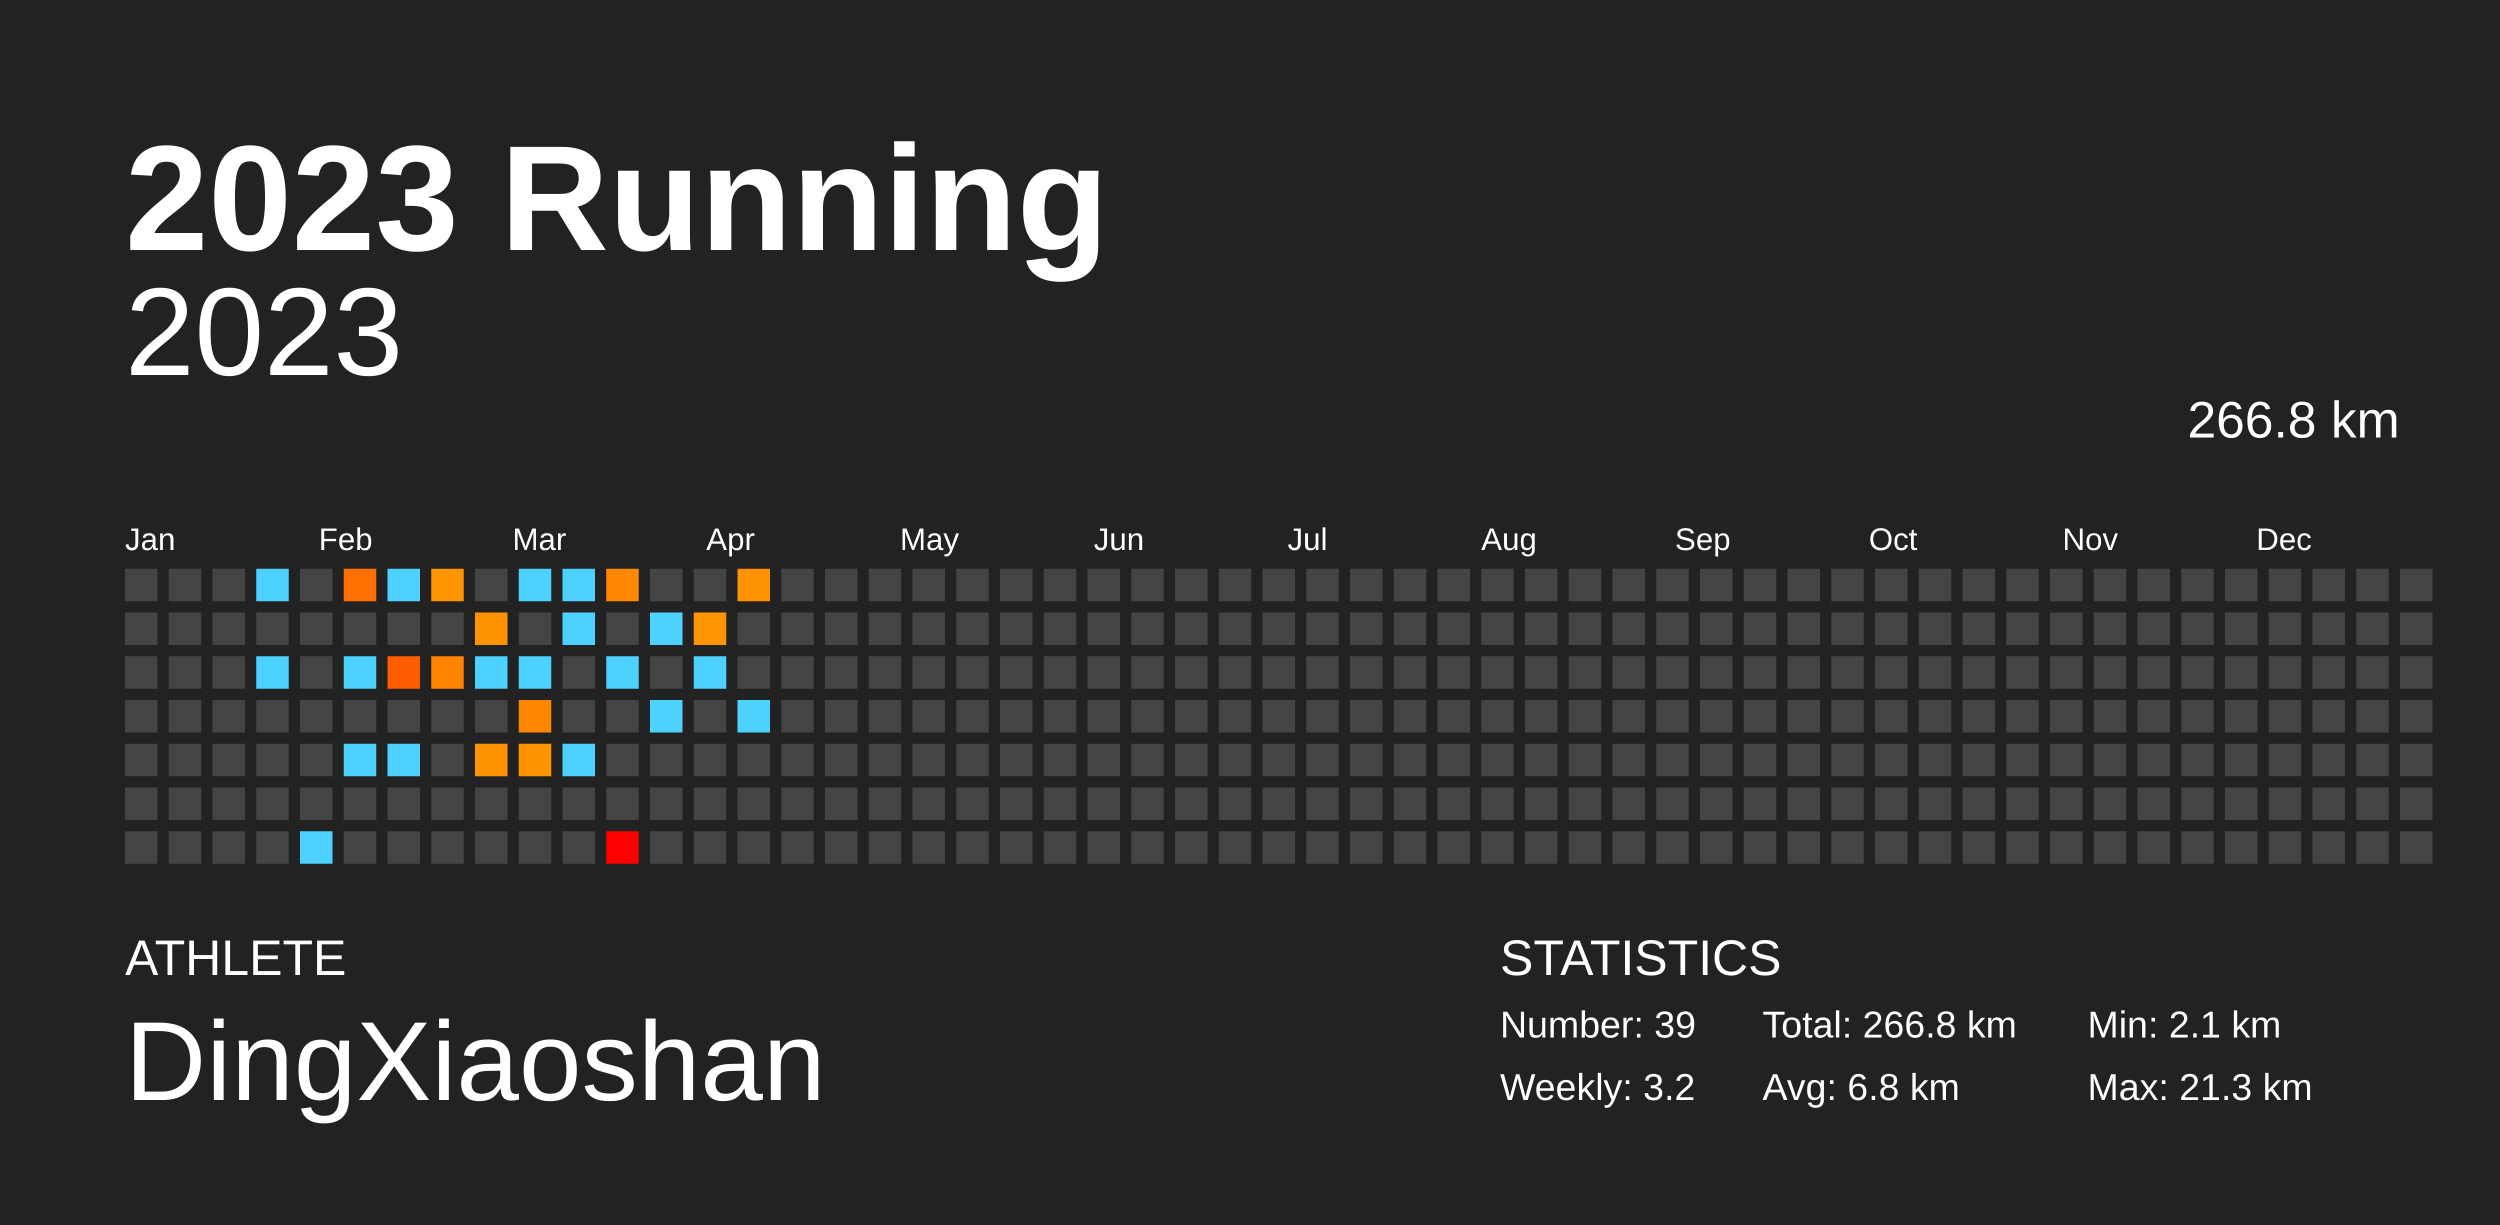
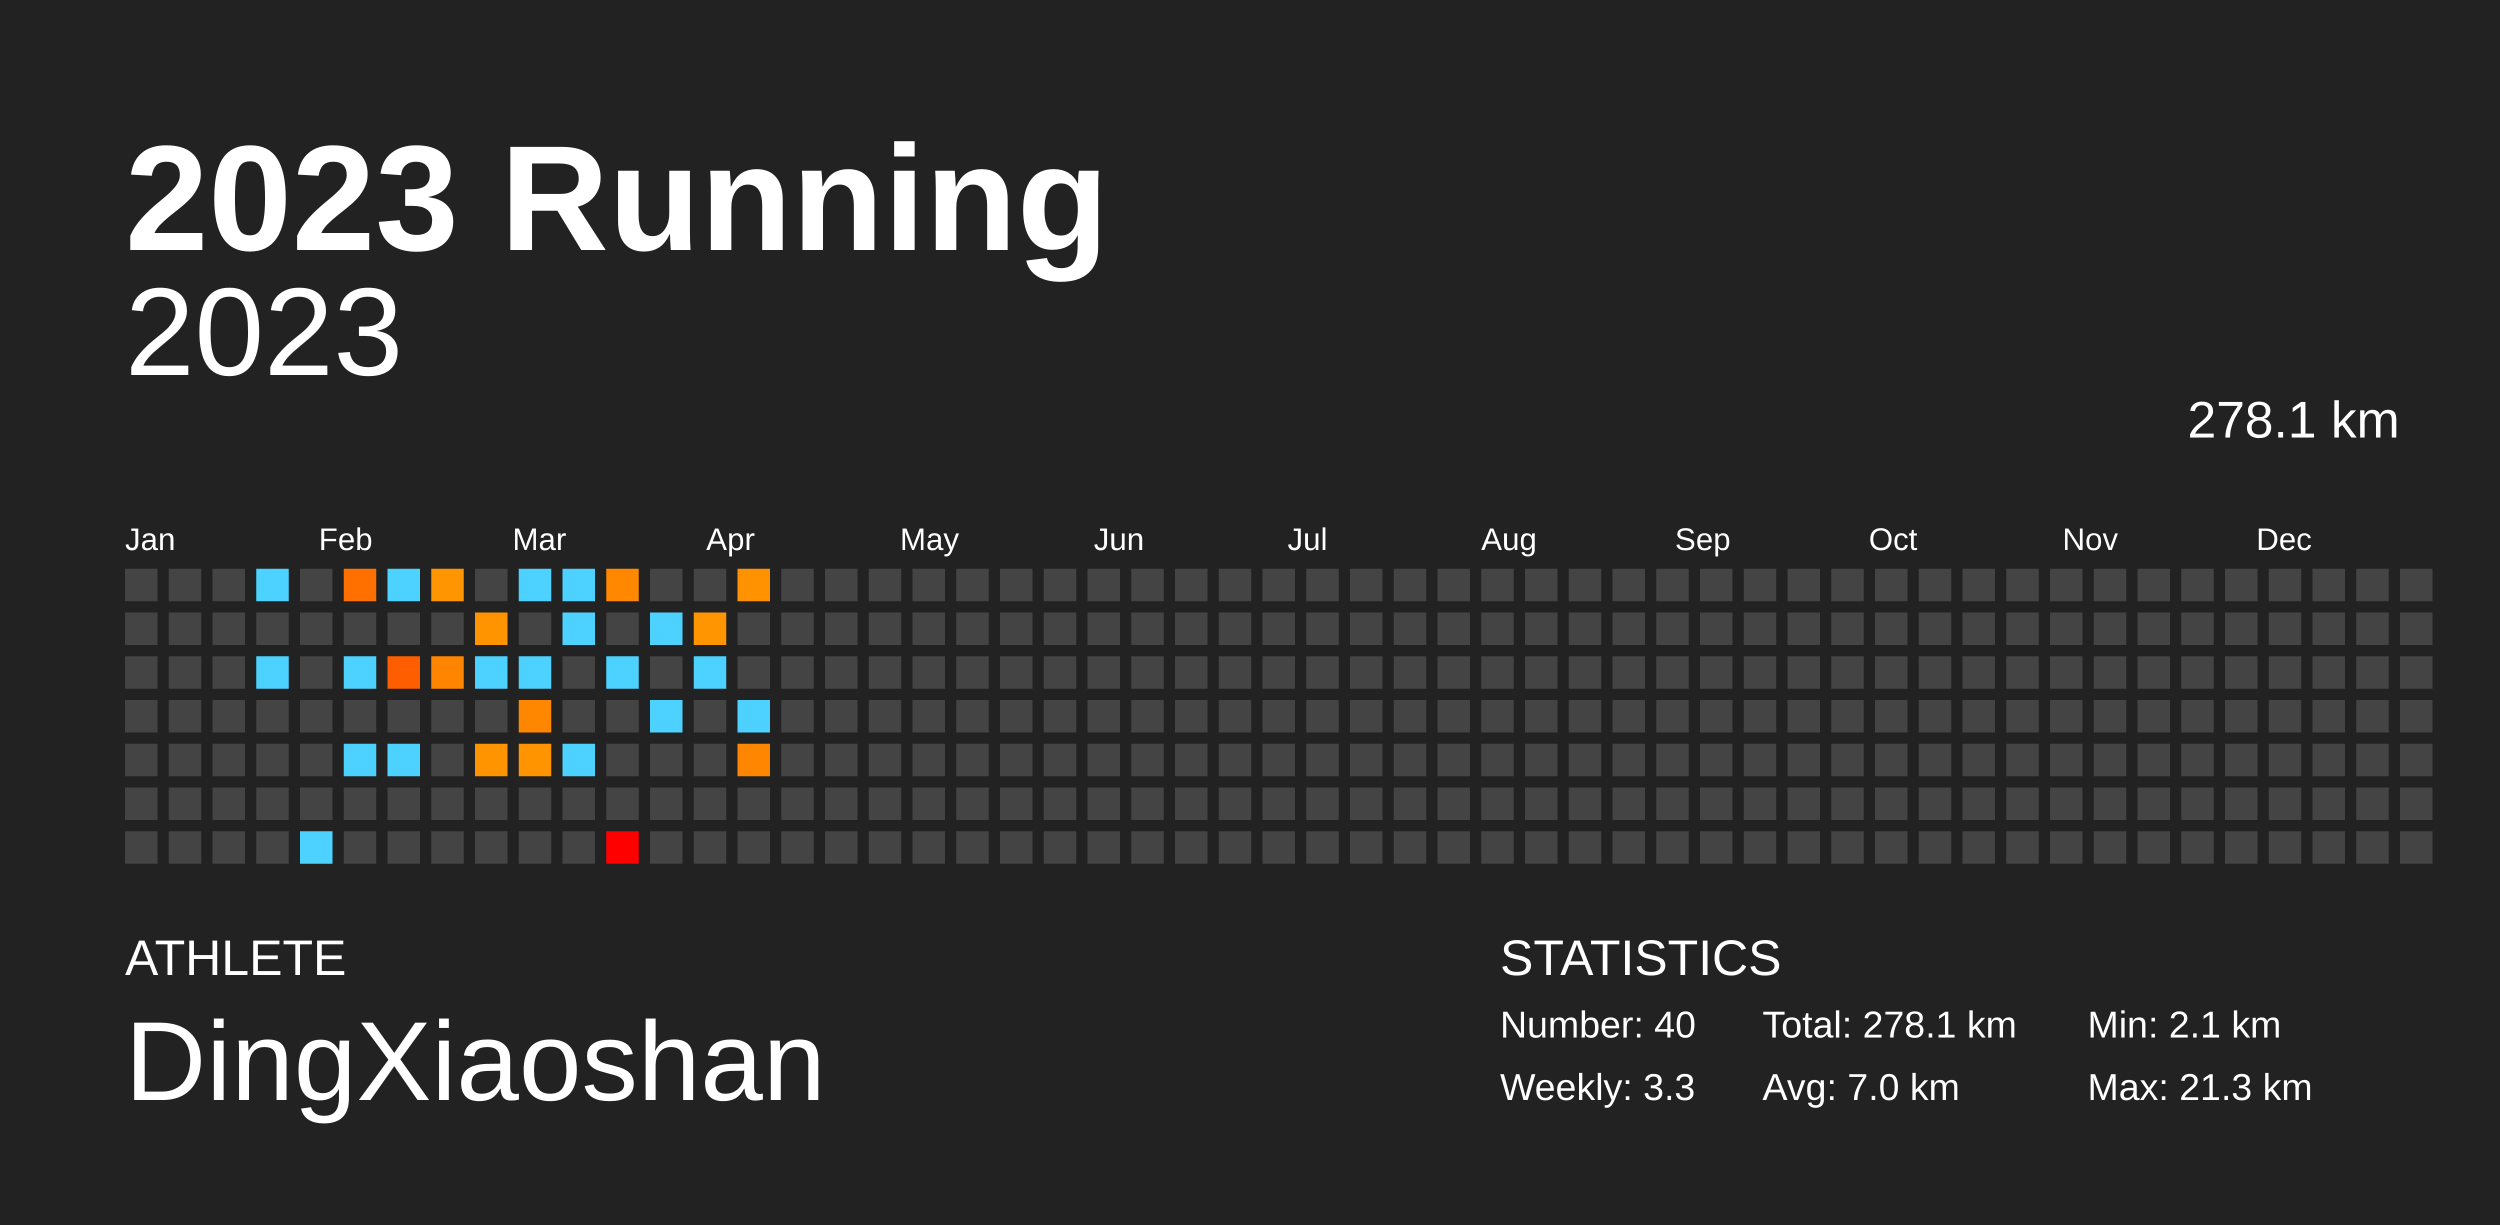
<svg xmlns="http://www.w3.org/2000/svg" baseProfile="full" height="98mm" version="1.1" viewBox="0,0,200,98" width="200mm">
  <defs />
  <rect fill="#222222" height="98" width="200" x="0" y="0" />
  <text fill="#FFFFFF" style="font-size:12px; font-family:Arial; font-weight:bold;" x="10" y="20">2023 Running</text>
  <text fill="#FFFFFF" style="font-size:4px; font-family:Arial" x="10" y="78">ATHLETE</text>
  <text fill="#FFFFFF" style="font-size:9px; font-family:Arial" x="10" y="88">DingXiaoshan</text>
  <text fill="#FFFFFF" style="font-size:4px; font-family:Arial" x="120" y="78">STATISTICS</text>
-   <text fill="#FFFFFF" style="font-size:3px; font-family:Arial" x="120" y="83">Number: 39</text>
-   <text fill="#FFFFFF" style="font-size:3px; font-family:Arial" x="120" y="88">Weekly: 3.2</text>
-   <text fill="#FFFFFF" style="font-size:3px; font-family:Arial" x="141" y="83">Total: 266.8 km</text>
-   <text fill="#FFFFFF" style="font-size:3px; font-family:Arial" x="141" y="88">Avg: 6.8 km</text>
+   <text fill="#FFFFFF" style="font-size:3px; font-family:Arial" x="120" y="83">Number: 40</text>
+   <text fill="#FFFFFF" style="font-size:3px; font-family:Arial" x="120" y="88">Weekly: 3.3</text>
+   <text fill="#FFFFFF" style="font-size:3px; font-family:Arial" x="141" y="83">Total: 278.1 km</text>
+   <text fill="#FFFFFF" style="font-size:3px; font-family:Arial" x="141" y="88">Avg: 7.0 km</text>
  <text fill="#FFFFFF" style="font-size:3px; font-family:Arial" x="167" y="83">Min: 2.1 km</text>
  <text fill="#FFFFFF" style="font-size:3px; font-family:Arial" x="167" y="88">Max: 21.3 km</text>
  <text alignment-baseline="hanging" fill="#FFFFFF" style="font-size:10.0px; font-family:Arial;" x="10" y="30">2023</text>
-   <text alignment-baseline="hanging" fill="#FFFFFF" style="font-size:4.125px; font-family:Arial;" x="175" y="35">266.8 km</text>
+   <text alignment-baseline="hanging" fill="#FFFFFF" style="font-size:4.125px; font-family:Arial;" x="175" y="35">278.1 km</text>
  <text fill="#FFFFFF" style="font-size:2.5px; font-family:Arial" x="10.0" y="44">Jan</text>
  <text fill="#FFFFFF" style="font-size:2.5px; font-family:Arial" x="25.5" y="44">Feb</text>
  <text fill="#FFFFFF" style="font-size:2.5px; font-family:Arial" x="41.0" y="44">Mar</text>
  <text fill="#FFFFFF" style="font-size:2.5px; font-family:Arial" x="56.5" y="44">Apr</text>
  <text fill="#FFFFFF" style="font-size:2.5px; font-family:Arial" x="72.0" y="44">May</text>
  <text fill="#FFFFFF" style="font-size:2.5px; font-family:Arial" x="87.5" y="44">Jun</text>
  <text fill="#FFFFFF" style="font-size:2.5px; font-family:Arial" x="103.0" y="44">Jul</text>
  <text fill="#FFFFFF" style="font-size:2.5px; font-family:Arial" x="118.5" y="44">Aug</text>
  <text fill="#FFFFFF" style="font-size:2.5px; font-family:Arial" x="134.0" y="44">Sep</text>
  <text fill="#FFFFFF" style="font-size:2.5px; font-family:Arial" x="149.5" y="44">Oct</text>
  <text fill="#FFFFFF" style="font-size:2.5px; font-family:Arial" x="165.0" y="44">Nov</text>
  <text fill="#FFFFFF" style="font-size:2.5px; font-family:Arial" x="180.5" y="44">Dec</text>
  <rect fill="#444444" height="2.6" width="2.6" x="10.0" y="45.5" />
  <rect fill="#444444" height="2.6" width="2.6" x="10.0" y="49.0" />
  <rect fill="#444444" height="2.6" width="2.6" x="10.0" y="52.5" />
  <rect fill="#444444" height="2.6" width="2.6" x="10.0" y="56.0" />
  <rect fill="#444444" height="2.6" width="2.6" x="10.0" y="59.5" />
  <rect fill="#444444" height="2.6" width="2.6" x="10.0" y="63.0" />
  <rect fill="#444444" height="2.6" width="2.6" x="10.0" y="66.5" />
  <rect fill="#444444" height="2.6" width="2.6" x="13.5" y="45.5" />
  <rect fill="#444444" height="2.6" width="2.6" x="13.5" y="49.0" />
  <rect fill="#444444" height="2.6" width="2.6" x="13.5" y="52.5" />
  <rect fill="#444444" height="2.6" width="2.6" x="13.5" y="56.0" />
  <rect fill="#444444" height="2.6" width="2.6" x="13.5" y="59.5" />
  <rect fill="#444444" height="2.6" width="2.6" x="13.5" y="63.0" />
  <rect fill="#444444" height="2.6" width="2.6" x="13.5" y="66.5" />
  <rect fill="#444444" height="2.6" width="2.6" x="17.0" y="45.5" />
  <rect fill="#444444" height="2.6" width="2.6" x="17.0" y="49.0" />
  <rect fill="#444444" height="2.6" width="2.6" x="17.0" y="52.5" />
  <rect fill="#444444" height="2.6" width="2.6" x="17.0" y="56.0" />
  <rect fill="#444444" height="2.6" width="2.6" x="17.0" y="59.5" />
  <rect fill="#444444" height="2.6" width="2.6" x="17.0" y="63.0" />
  <rect fill="#444444" height="2.6" width="2.6" x="17.0" y="66.5" />
  <rect fill="#4dd2ff" height="2.6" width="2.6" x="20.5" y="45.5" />
  <rect fill="#444444" height="2.6" width="2.6" x="20.5" y="49.0" />
  <rect fill="#4dd2ff" height="2.6" width="2.6" x="20.5" y="52.5" />
  <rect fill="#444444" height="2.6" width="2.6" x="20.5" y="56.0" />
  <rect fill="#444444" height="2.6" width="2.6" x="20.5" y="59.5" />
  <rect fill="#444444" height="2.6" width="2.6" x="20.5" y="63.0" />
  <rect fill="#444444" height="2.6" width="2.6" x="20.5" y="66.5" />
  <rect fill="#444444" height="2.6" width="2.6" x="24.0" y="45.5" />
  <rect fill="#444444" height="2.6" width="2.6" x="24.0" y="49.0" />
  <rect fill="#444444" height="2.6" width="2.6" x="24.0" y="52.5" />
  <rect fill="#444444" height="2.6" width="2.6" x="24.0" y="56.0" />
  <rect fill="#444444" height="2.6" width="2.6" x="24.0" y="59.5" />
  <rect fill="#444444" height="2.6" width="2.6" x="24.0" y="63.0" />
  <rect fill="#4dd2ff" height="2.6" width="2.6" x="24.0" y="66.5" />
  <rect fill="#ff7000" height="2.6" width="2.6" x="27.5" y="45.5" />
  <rect fill="#444444" height="2.6" width="2.6" x="27.5" y="49.0" />
  <rect fill="#4dd2ff" height="2.6" width="2.6" x="27.5" y="52.5" />
  <rect fill="#444444" height="2.6" width="2.6" x="27.5" y="56.0" />
  <rect fill="#4dd2ff" height="2.6" width="2.6" x="27.5" y="59.5" />
  <rect fill="#444444" height="2.6" width="2.6" x="27.5" y="63.0" />
  <rect fill="#444444" height="2.6" width="2.6" x="27.5" y="66.5" />
  <rect fill="#4dd2ff" height="2.6" width="2.6" x="31.0" y="45.5" />
  <rect fill="#444444" height="2.6" width="2.6" x="31.0" y="49.0" />
  <rect fill="#ff5e00" height="2.6" width="2.6" x="31.0" y="52.5" />
  <rect fill="#444444" height="2.6" width="2.6" x="31.0" y="56.0" />
  <rect fill="#4dd2ff" height="2.6" width="2.6" x="31.0" y="59.5" />
  <rect fill="#444444" height="2.6" width="2.6" x="31.0" y="63.0" />
  <rect fill="#444444" height="2.6" width="2.6" x="31.0" y="66.5" />
  <rect fill="#ff9500" height="2.6" width="2.6" x="34.5" y="45.5" />
  <rect fill="#444444" height="2.6" width="2.6" x="34.5" y="49.0" />
  <rect fill="#ff8500" height="2.6" width="2.6" x="34.5" y="52.5" />
  <rect fill="#444444" height="2.6" width="2.6" x="34.5" y="56.0" />
  <rect fill="#444444" height="2.6" width="2.6" x="34.5" y="59.5" />
  <rect fill="#444444" height="2.6" width="2.6" x="34.5" y="63.0" />
  <rect fill="#444444" height="2.6" width="2.6" x="34.5" y="66.5" />
  <rect fill="#444444" height="2.6" width="2.6" x="38.0" y="45.5" />
  <rect fill="#ff9400" height="2.6" width="2.6" x="38.0" y="49.0" />
  <rect fill="#4dd2ff" height="2.6" width="2.6" x="38.0" y="52.5" />
  <rect fill="#444444" height="2.6" width="2.6" x="38.0" y="56.0" />
  <rect fill="#ff9300" height="2.6" width="2.6" x="38.0" y="59.5" />
  <rect fill="#444444" height="2.6" width="2.6" x="38.0" y="63.0" />
  <rect fill="#444444" height="2.6" width="2.6" x="38.0" y="66.5" />
  <rect fill="#4dd2ff" height="2.6" width="2.6" x="41.5" y="45.5" />
  <rect fill="#444444" height="2.6" width="2.6" x="41.5" y="49.0" />
  <rect fill="#4dd2ff" height="2.6" width="2.6" x="41.5" y="52.5" />
  <rect fill="#ff8700" height="2.6" width="2.6" x="41.5" y="56.0" />
  <rect fill="#ff9300" height="2.6" width="2.6" x="41.5" y="59.5" />
  <rect fill="#444444" height="2.6" width="2.6" x="41.5" y="63.0" />
  <rect fill="#444444" height="2.6" width="2.6" x="41.5" y="66.5" />
  <rect fill="#4dd2ff" height="2.6" width="2.6" x="45.0" y="45.5" />
  <rect fill="#4dd2ff" height="2.6" width="2.6" x="45.0" y="49.0" />
  <rect fill="#444444" height="2.6" width="2.6" x="45.0" y="52.5" />
  <rect fill="#444444" height="2.6" width="2.6" x="45.0" y="56.0" />
  <rect fill="#4dd2ff" height="2.6" width="2.6" x="45.0" y="59.5" />
  <rect fill="#444444" height="2.6" width="2.6" x="45.0" y="63.0" />
  <rect fill="#444444" height="2.6" width="2.6" x="45.0" y="66.5" />
  <rect fill="#ff8800" height="2.6" width="2.6" x="48.5" y="45.5" />
  <rect fill="#444444" height="2.6" width="2.6" x="48.5" y="49.0" />
  <rect fill="#4dd2ff" height="2.6" width="2.6" x="48.5" y="52.5" />
  <rect fill="#444444" height="2.6" width="2.6" x="48.5" y="56.0" />
  <rect fill="#444444" height="2.6" width="2.6" x="48.5" y="59.5" />
  <rect fill="#444444" height="2.6" width="2.6" x="48.5" y="63.0" />
  <rect fill="red" height="2.6" width="2.6" x="48.5" y="66.5" />
  <rect fill="#444444" height="2.6" width="2.6" x="52.0" y="45.5" />
  <rect fill="#4dd2ff" height="2.6" width="2.6" x="52.0" y="49.0" />
  <rect fill="#444444" height="2.6" width="2.6" x="52.0" y="52.5" />
  <rect fill="#4dd2ff" height="2.6" width="2.6" x="52.0" y="56.0" />
  <rect fill="#444444" height="2.6" width="2.6" x="52.0" y="59.5" />
  <rect fill="#444444" height="2.6" width="2.6" x="52.0" y="63.0" />
  <rect fill="#444444" height="2.6" width="2.6" x="52.0" y="66.5" />
  <rect fill="#444444" height="2.6" width="2.6" x="55.5" y="45.5" />
  <rect fill="#ff9500" height="2.6" width="2.6" x="55.5" y="49.0" />
  <rect fill="#4dd2ff" height="2.6" width="2.6" x="55.5" y="52.5" />
  <rect fill="#444444" height="2.6" width="2.6" x="55.5" y="56.0" />
  <rect fill="#444444" height="2.6" width="2.6" x="55.5" y="59.5" />
  <rect fill="#444444" height="2.6" width="2.6" x="55.5" y="63.0" />
  <rect fill="#444444" height="2.6" width="2.6" x="55.5" y="66.5" />
  <rect fill="#ff9200" height="2.6" width="2.6" x="59.0" y="45.5" />
  <rect fill="#444444" height="2.6" width="2.6" x="59.0" y="49.0" />
  <rect fill="#444444" height="2.6" width="2.6" x="59.0" y="52.5" />
  <rect fill="#4dd2ff" height="2.6" width="2.6" x="59.0" y="56.0" />
-   <rect fill="#444444" height="2.6" width="2.6" x="59.0" y="59.5" />
+   <rect fill="#ff8600" height="2.6" width="2.6" x="59.0" y="59.5" />
  <rect fill="#444444" height="2.6" width="2.6" x="59.0" y="63.0" />
  <rect fill="#444444" height="2.6" width="2.6" x="59.0" y="66.5" />
  <rect fill="#444444" height="2.6" width="2.6" x="62.5" y="45.5" />
  <rect fill="#444444" height="2.6" width="2.6" x="62.5" y="49.0" />
  <rect fill="#444444" height="2.6" width="2.6" x="62.5" y="52.5" />
  <rect fill="#444444" height="2.6" width="2.6" x="62.5" y="56.0" />
  <rect fill="#444444" height="2.6" width="2.6" x="62.5" y="59.5" />
  <rect fill="#444444" height="2.6" width="2.6" x="62.5" y="63.0" />
  <rect fill="#444444" height="2.6" width="2.6" x="62.5" y="66.5" />
  <rect fill="#444444" height="2.6" width="2.6" x="66.0" y="45.5" />
  <rect fill="#444444" height="2.6" width="2.6" x="66.0" y="49.0" />
  <rect fill="#444444" height="2.6" width="2.6" x="66.0" y="52.5" />
  <rect fill="#444444" height="2.6" width="2.6" x="66.0" y="56.0" />
  <rect fill="#444444" height="2.6" width="2.6" x="66.0" y="59.5" />
  <rect fill="#444444" height="2.6" width="2.6" x="66.0" y="63.0" />
  <rect fill="#444444" height="2.6" width="2.6" x="66.0" y="66.5" />
  <rect fill="#444444" height="2.6" width="2.6" x="69.5" y="45.5" />
  <rect fill="#444444" height="2.6" width="2.6" x="69.5" y="49.0" />
  <rect fill="#444444" height="2.6" width="2.6" x="69.5" y="52.5" />
  <rect fill="#444444" height="2.6" width="2.6" x="69.5" y="56.0" />
  <rect fill="#444444" height="2.6" width="2.6" x="69.5" y="59.5" />
  <rect fill="#444444" height="2.6" width="2.6" x="69.5" y="63.0" />
  <rect fill="#444444" height="2.6" width="2.6" x="69.5" y="66.5" />
  <rect fill="#444444" height="2.6" width="2.6" x="73.0" y="45.5" />
  <rect fill="#444444" height="2.6" width="2.6" x="73.0" y="49.0" />
  <rect fill="#444444" height="2.6" width="2.6" x="73.0" y="52.5" />
  <rect fill="#444444" height="2.6" width="2.6" x="73.0" y="56.0" />
  <rect fill="#444444" height="2.6" width="2.6" x="73.0" y="59.5" />
  <rect fill="#444444" height="2.6" width="2.6" x="73.0" y="63.0" />
  <rect fill="#444444" height="2.6" width="2.6" x="73.0" y="66.5" />
  <rect fill="#444444" height="2.6" width="2.6" x="76.5" y="45.5" />
  <rect fill="#444444" height="2.6" width="2.6" x="76.5" y="49.0" />
  <rect fill="#444444" height="2.6" width="2.6" x="76.5" y="52.5" />
  <rect fill="#444444" height="2.6" width="2.6" x="76.5" y="56.0" />
  <rect fill="#444444" height="2.6" width="2.6" x="76.5" y="59.5" />
  <rect fill="#444444" height="2.6" width="2.6" x="76.5" y="63.0" />
  <rect fill="#444444" height="2.6" width="2.6" x="76.5" y="66.5" />
  <rect fill="#444444" height="2.6" width="2.6" x="80.0" y="45.5" />
  <rect fill="#444444" height="2.6" width="2.6" x="80.0" y="49.0" />
  <rect fill="#444444" height="2.6" width="2.6" x="80.0" y="52.5" />
  <rect fill="#444444" height="2.6" width="2.6" x="80.0" y="56.0" />
  <rect fill="#444444" height="2.6" width="2.6" x="80.0" y="59.5" />
  <rect fill="#444444" height="2.6" width="2.6" x="80.0" y="63.0" />
  <rect fill="#444444" height="2.6" width="2.6" x="80.0" y="66.5" />
  <rect fill="#444444" height="2.6" width="2.6" x="83.5" y="45.5" />
  <rect fill="#444444" height="2.6" width="2.6" x="83.5" y="49.0" />
  <rect fill="#444444" height="2.6" width="2.6" x="83.5" y="52.5" />
  <rect fill="#444444" height="2.6" width="2.6" x="83.5" y="56.0" />
  <rect fill="#444444" height="2.6" width="2.6" x="83.5" y="59.5" />
  <rect fill="#444444" height="2.6" width="2.6" x="83.5" y="63.0" />
  <rect fill="#444444" height="2.6" width="2.6" x="83.5" y="66.5" />
  <rect fill="#444444" height="2.6" width="2.6" x="87.0" y="45.5" />
  <rect fill="#444444" height="2.6" width="2.6" x="87.0" y="49.0" />
  <rect fill="#444444" height="2.6" width="2.6" x="87.0" y="52.5" />
  <rect fill="#444444" height="2.6" width="2.6" x="87.0" y="56.0" />
  <rect fill="#444444" height="2.6" width="2.6" x="87.0" y="59.5" />
  <rect fill="#444444" height="2.6" width="2.6" x="87.0" y="63.0" />
  <rect fill="#444444" height="2.6" width="2.6" x="87.0" y="66.5" />
  <rect fill="#444444" height="2.6" width="2.6" x="90.5" y="45.5" />
  <rect fill="#444444" height="2.6" width="2.6" x="90.5" y="49.0" />
  <rect fill="#444444" height="2.6" width="2.6" x="90.5" y="52.5" />
  <rect fill="#444444" height="2.6" width="2.6" x="90.5" y="56.0" />
  <rect fill="#444444" height="2.6" width="2.6" x="90.5" y="59.5" />
  <rect fill="#444444" height="2.6" width="2.6" x="90.5" y="63.0" />
  <rect fill="#444444" height="2.6" width="2.6" x="90.5" y="66.5" />
  <rect fill="#444444" height="2.6" width="2.6" x="94.0" y="45.5" />
  <rect fill="#444444" height="2.6" width="2.6" x="94.0" y="49.0" />
  <rect fill="#444444" height="2.6" width="2.6" x="94.0" y="52.5" />
  <rect fill="#444444" height="2.6" width="2.6" x="94.0" y="56.0" />
  <rect fill="#444444" height="2.6" width="2.6" x="94.0" y="59.5" />
  <rect fill="#444444" height="2.6" width="2.6" x="94.0" y="63.0" />
  <rect fill="#444444" height="2.6" width="2.6" x="94.0" y="66.5" />
  <rect fill="#444444" height="2.6" width="2.6" x="97.5" y="45.5" />
  <rect fill="#444444" height="2.6" width="2.6" x="97.5" y="49.0" />
  <rect fill="#444444" height="2.6" width="2.6" x="97.5" y="52.5" />
  <rect fill="#444444" height="2.6" width="2.6" x="97.5" y="56.0" />
  <rect fill="#444444" height="2.6" width="2.6" x="97.5" y="59.5" />
  <rect fill="#444444" height="2.6" width="2.6" x="97.5" y="63.0" />
  <rect fill="#444444" height="2.6" width="2.6" x="97.5" y="66.5" />
  <rect fill="#444444" height="2.6" width="2.6" x="101.0" y="45.5" />
  <rect fill="#444444" height="2.6" width="2.6" x="101.0" y="49.0" />
  <rect fill="#444444" height="2.6" width="2.6" x="101.0" y="52.5" />
  <rect fill="#444444" height="2.6" width="2.6" x="101.0" y="56.0" />
  <rect fill="#444444" height="2.6" width="2.6" x="101.0" y="59.5" />
  <rect fill="#444444" height="2.6" width="2.6" x="101.0" y="63.0" />
  <rect fill="#444444" height="2.6" width="2.6" x="101.0" y="66.5" />
  <rect fill="#444444" height="2.6" width="2.6" x="104.5" y="45.5" />
  <rect fill="#444444" height="2.6" width="2.6" x="104.5" y="49.0" />
  <rect fill="#444444" height="2.6" width="2.6" x="104.5" y="52.5" />
  <rect fill="#444444" height="2.6" width="2.6" x="104.5" y="56.0" />
  <rect fill="#444444" height="2.6" width="2.6" x="104.5" y="59.5" />
  <rect fill="#444444" height="2.6" width="2.6" x="104.5" y="63.0" />
  <rect fill="#444444" height="2.6" width="2.6" x="104.5" y="66.5" />
  <rect fill="#444444" height="2.6" width="2.6" x="108.0" y="45.5" />
  <rect fill="#444444" height="2.6" width="2.6" x="108.0" y="49.0" />
  <rect fill="#444444" height="2.6" width="2.6" x="108.0" y="52.5" />
  <rect fill="#444444" height="2.6" width="2.6" x="108.0" y="56.0" />
  <rect fill="#444444" height="2.6" width="2.6" x="108.0" y="59.5" />
  <rect fill="#444444" height="2.6" width="2.6" x="108.0" y="63.0" />
  <rect fill="#444444" height="2.6" width="2.6" x="108.0" y="66.5" />
  <rect fill="#444444" height="2.6" width="2.6" x="111.5" y="45.5" />
  <rect fill="#444444" height="2.6" width="2.6" x="111.5" y="49.0" />
  <rect fill="#444444" height="2.6" width="2.6" x="111.5" y="52.5" />
  <rect fill="#444444" height="2.6" width="2.6" x="111.5" y="56.0" />
  <rect fill="#444444" height="2.6" width="2.6" x="111.5" y="59.5" />
  <rect fill="#444444" height="2.6" width="2.6" x="111.5" y="63.0" />
  <rect fill="#444444" height="2.6" width="2.6" x="111.5" y="66.5" />
  <rect fill="#444444" height="2.6" width="2.6" x="115.0" y="45.5" />
  <rect fill="#444444" height="2.6" width="2.6" x="115.0" y="49.0" />
  <rect fill="#444444" height="2.6" width="2.6" x="115.0" y="52.5" />
  <rect fill="#444444" height="2.6" width="2.6" x="115.0" y="56.0" />
  <rect fill="#444444" height="2.6" width="2.6" x="115.0" y="59.5" />
  <rect fill="#444444" height="2.6" width="2.6" x="115.0" y="63.0" />
  <rect fill="#444444" height="2.6" width="2.6" x="115.0" y="66.5" />
  <rect fill="#444444" height="2.6" width="2.6" x="118.5" y="45.5" />
  <rect fill="#444444" height="2.6" width="2.6" x="118.5" y="49.0" />
  <rect fill="#444444" height="2.6" width="2.6" x="118.5" y="52.5" />
  <rect fill="#444444" height="2.6" width="2.6" x="118.5" y="56.0" />
  <rect fill="#444444" height="2.6" width="2.6" x="118.5" y="59.5" />
  <rect fill="#444444" height="2.6" width="2.6" x="118.5" y="63.0" />
  <rect fill="#444444" height="2.6" width="2.6" x="118.5" y="66.5" />
  <rect fill="#444444" height="2.6" width="2.6" x="122.0" y="45.5" />
  <rect fill="#444444" height="2.6" width="2.6" x="122.0" y="49.0" />
  <rect fill="#444444" height="2.6" width="2.6" x="122.0" y="52.5" />
  <rect fill="#444444" height="2.6" width="2.6" x="122.0" y="56.0" />
  <rect fill="#444444" height="2.6" width="2.6" x="122.0" y="59.5" />
  <rect fill="#444444" height="2.6" width="2.6" x="122.0" y="63.0" />
  <rect fill="#444444" height="2.6" width="2.6" x="122.0" y="66.5" />
  <rect fill="#444444" height="2.6" width="2.6" x="125.5" y="45.5" />
  <rect fill="#444444" height="2.6" width="2.6" x="125.5" y="49.0" />
  <rect fill="#444444" height="2.6" width="2.6" x="125.5" y="52.5" />
  <rect fill="#444444" height="2.6" width="2.6" x="125.5" y="56.0" />
  <rect fill="#444444" height="2.6" width="2.6" x="125.5" y="59.5" />
  <rect fill="#444444" height="2.6" width="2.6" x="125.5" y="63.0" />
  <rect fill="#444444" height="2.6" width="2.6" x="125.5" y="66.5" />
  <rect fill="#444444" height="2.6" width="2.6" x="129.0" y="45.5" />
  <rect fill="#444444" height="2.6" width="2.6" x="129.0" y="49.0" />
  <rect fill="#444444" height="2.6" width="2.6" x="129.0" y="52.5" />
  <rect fill="#444444" height="2.6" width="2.6" x="129.0" y="56.0" />
  <rect fill="#444444" height="2.6" width="2.6" x="129.0" y="59.5" />
  <rect fill="#444444" height="2.6" width="2.6" x="129.0" y="63.0" />
  <rect fill="#444444" height="2.6" width="2.6" x="129.0" y="66.5" />
  <rect fill="#444444" height="2.6" width="2.6" x="132.5" y="45.5" />
  <rect fill="#444444" height="2.6" width="2.6" x="132.5" y="49.0" />
  <rect fill="#444444" height="2.6" width="2.6" x="132.5" y="52.5" />
  <rect fill="#444444" height="2.6" width="2.6" x="132.5" y="56.0" />
  <rect fill="#444444" height="2.6" width="2.6" x="132.5" y="59.5" />
  <rect fill="#444444" height="2.6" width="2.6" x="132.5" y="63.0" />
  <rect fill="#444444" height="2.6" width="2.6" x="132.5" y="66.5" />
  <rect fill="#444444" height="2.6" width="2.6" x="136.0" y="45.5" />
  <rect fill="#444444" height="2.6" width="2.6" x="136.0" y="49.0" />
  <rect fill="#444444" height="2.6" width="2.6" x="136.0" y="52.5" />
  <rect fill="#444444" height="2.6" width="2.6" x="136.0" y="56.0" />
  <rect fill="#444444" height="2.6" width="2.6" x="136.0" y="59.5" />
  <rect fill="#444444" height="2.6" width="2.6" x="136.0" y="63.0" />
  <rect fill="#444444" height="2.6" width="2.6" x="136.0" y="66.5" />
  <rect fill="#444444" height="2.6" width="2.6" x="139.5" y="45.5" />
  <rect fill="#444444" height="2.6" width="2.6" x="139.5" y="49.0" />
  <rect fill="#444444" height="2.6" width="2.6" x="139.5" y="52.5" />
  <rect fill="#444444" height="2.6" width="2.6" x="139.5" y="56.0" />
  <rect fill="#444444" height="2.6" width="2.6" x="139.5" y="59.5" />
  <rect fill="#444444" height="2.6" width="2.6" x="139.5" y="63.0" />
  <rect fill="#444444" height="2.6" width="2.6" x="139.5" y="66.5" />
  <rect fill="#444444" height="2.6" width="2.6" x="143.0" y="45.5" />
  <rect fill="#444444" height="2.6" width="2.6" x="143.0" y="49.0" />
  <rect fill="#444444" height="2.6" width="2.6" x="143.0" y="52.5" />
  <rect fill="#444444" height="2.6" width="2.6" x="143.0" y="56.0" />
  <rect fill="#444444" height="2.6" width="2.6" x="143.0" y="59.5" />
  <rect fill="#444444" height="2.6" width="2.6" x="143.0" y="63.0" />
  <rect fill="#444444" height="2.6" width="2.6" x="143.0" y="66.5" />
  <rect fill="#444444" height="2.6" width="2.6" x="146.5" y="45.5" />
  <rect fill="#444444" height="2.6" width="2.6" x="146.5" y="49.0" />
  <rect fill="#444444" height="2.6" width="2.6" x="146.5" y="52.5" />
  <rect fill="#444444" height="2.6" width="2.6" x="146.5" y="56.0" />
  <rect fill="#444444" height="2.6" width="2.6" x="146.5" y="59.5" />
  <rect fill="#444444" height="2.6" width="2.6" x="146.5" y="63.0" />
  <rect fill="#444444" height="2.6" width="2.6" x="146.5" y="66.5" />
  <rect fill="#444444" height="2.6" width="2.6" x="150.0" y="45.5" />
  <rect fill="#444444" height="2.6" width="2.6" x="150.0" y="49.0" />
  <rect fill="#444444" height="2.6" width="2.6" x="150.0" y="52.5" />
  <rect fill="#444444" height="2.6" width="2.6" x="150.0" y="56.0" />
  <rect fill="#444444" height="2.6" width="2.6" x="150.0" y="59.5" />
  <rect fill="#444444" height="2.6" width="2.6" x="150.0" y="63.0" />
  <rect fill="#444444" height="2.6" width="2.6" x="150.0" y="66.5" />
  <rect fill="#444444" height="2.6" width="2.6" x="153.5" y="45.5" />
  <rect fill="#444444" height="2.6" width="2.6" x="153.5" y="49.0" />
  <rect fill="#444444" height="2.6" width="2.6" x="153.5" y="52.5" />
  <rect fill="#444444" height="2.6" width="2.6" x="153.5" y="56.0" />
  <rect fill="#444444" height="2.6" width="2.6" x="153.5" y="59.5" />
  <rect fill="#444444" height="2.6" width="2.6" x="153.5" y="63.0" />
  <rect fill="#444444" height="2.6" width="2.6" x="153.5" y="66.5" />
  <rect fill="#444444" height="2.6" width="2.6" x="157.0" y="45.5" />
  <rect fill="#444444" height="2.6" width="2.6" x="157.0" y="49.0" />
  <rect fill="#444444" height="2.6" width="2.6" x="157.0" y="52.5" />
  <rect fill="#444444" height="2.6" width="2.6" x="157.0" y="56.0" />
  <rect fill="#444444" height="2.6" width="2.6" x="157.0" y="59.5" />
  <rect fill="#444444" height="2.6" width="2.6" x="157.0" y="63.0" />
  <rect fill="#444444" height="2.6" width="2.6" x="157.0" y="66.5" />
  <rect fill="#444444" height="2.6" width="2.6" x="160.5" y="45.5" />
  <rect fill="#444444" height="2.6" width="2.6" x="160.5" y="49.0" />
  <rect fill="#444444" height="2.6" width="2.6" x="160.5" y="52.5" />
  <rect fill="#444444" height="2.6" width="2.6" x="160.5" y="56.0" />
  <rect fill="#444444" height="2.6" width="2.6" x="160.5" y="59.5" />
  <rect fill="#444444" height="2.6" width="2.6" x="160.5" y="63.0" />
  <rect fill="#444444" height="2.6" width="2.6" x="160.5" y="66.5" />
  <rect fill="#444444" height="2.6" width="2.6" x="164.0" y="45.5" />
  <rect fill="#444444" height="2.6" width="2.6" x="164.0" y="49.0" />
  <rect fill="#444444" height="2.6" width="2.6" x="164.0" y="52.5" />
  <rect fill="#444444" height="2.6" width="2.6" x="164.0" y="56.0" />
  <rect fill="#444444" height="2.6" width="2.6" x="164.0" y="59.5" />
  <rect fill="#444444" height="2.6" width="2.6" x="164.0" y="63.0" />
  <rect fill="#444444" height="2.6" width="2.6" x="164.0" y="66.5" />
  <rect fill="#444444" height="2.6" width="2.6" x="167.5" y="45.5" />
  <rect fill="#444444" height="2.6" width="2.6" x="167.5" y="49.0" />
  <rect fill="#444444" height="2.6" width="2.6" x="167.5" y="52.5" />
  <rect fill="#444444" height="2.6" width="2.6" x="167.5" y="56.0" />
  <rect fill="#444444" height="2.6" width="2.6" x="167.5" y="59.5" />
  <rect fill="#444444" height="2.6" width="2.6" x="167.5" y="63.0" />
  <rect fill="#444444" height="2.6" width="2.6" x="167.5" y="66.5" />
  <rect fill="#444444" height="2.6" width="2.6" x="171.0" y="45.5" />
  <rect fill="#444444" height="2.6" width="2.6" x="171.0" y="49.0" />
  <rect fill="#444444" height="2.6" width="2.6" x="171.0" y="52.5" />
  <rect fill="#444444" height="2.6" width="2.6" x="171.0" y="56.0" />
  <rect fill="#444444" height="2.6" width="2.6" x="171.0" y="59.5" />
  <rect fill="#444444" height="2.6" width="2.6" x="171.0" y="63.0" />
  <rect fill="#444444" height="2.6" width="2.6" x="171.0" y="66.5" />
  <rect fill="#444444" height="2.6" width="2.6" x="174.5" y="45.5" />
  <rect fill="#444444" height="2.6" width="2.6" x="174.5" y="49.0" />
  <rect fill="#444444" height="2.6" width="2.6" x="174.5" y="52.5" />
  <rect fill="#444444" height="2.6" width="2.6" x="174.5" y="56.0" />
  <rect fill="#444444" height="2.6" width="2.6" x="174.5" y="59.5" />
  <rect fill="#444444" height="2.6" width="2.6" x="174.5" y="63.0" />
  <rect fill="#444444" height="2.6" width="2.6" x="174.5" y="66.5" />
  <rect fill="#444444" height="2.6" width="2.6" x="178.0" y="45.5" />
  <rect fill="#444444" height="2.6" width="2.6" x="178.0" y="49.0" />
  <rect fill="#444444" height="2.6" width="2.6" x="178.0" y="52.5" />
  <rect fill="#444444" height="2.6" width="2.6" x="178.0" y="56.0" />
  <rect fill="#444444" height="2.6" width="2.6" x="178.0" y="59.5" />
  <rect fill="#444444" height="2.6" width="2.6" x="178.0" y="63.0" />
  <rect fill="#444444" height="2.6" width="2.6" x="178.0" y="66.5" />
  <rect fill="#444444" height="2.6" width="2.6" x="181.5" y="45.5" />
  <rect fill="#444444" height="2.6" width="2.6" x="181.5" y="49.0" />
  <rect fill="#444444" height="2.6" width="2.6" x="181.5" y="52.5" />
  <rect fill="#444444" height="2.6" width="2.6" x="181.5" y="56.0" />
  <rect fill="#444444" height="2.6" width="2.6" x="181.5" y="59.5" />
  <rect fill="#444444" height="2.6" width="2.6" x="181.5" y="63.0" />
  <rect fill="#444444" height="2.6" width="2.6" x="181.5" y="66.5" />
  <rect fill="#444444" height="2.6" width="2.6" x="185.0" y="45.5" />
  <rect fill="#444444" height="2.6" width="2.6" x="185.0" y="49.0" />
  <rect fill="#444444" height="2.6" width="2.6" x="185.0" y="52.5" />
  <rect fill="#444444" height="2.6" width="2.6" x="185.0" y="56.0" />
  <rect fill="#444444" height="2.6" width="2.6" x="185.0" y="59.5" />
  <rect fill="#444444" height="2.6" width="2.6" x="185.0" y="63.0" />
  <rect fill="#444444" height="2.6" width="2.6" x="185.0" y="66.5" />
  <rect fill="#444444" height="2.6" width="2.6" x="188.5" y="45.5" />
  <rect fill="#444444" height="2.6" width="2.6" x="188.5" y="49.0" />
  <rect fill="#444444" height="2.6" width="2.6" x="188.5" y="52.5" />
  <rect fill="#444444" height="2.6" width="2.6" x="188.5" y="56.0" />
  <rect fill="#444444" height="2.6" width="2.6" x="188.5" y="59.5" />
  <rect fill="#444444" height="2.6" width="2.6" x="188.5" y="63.0" />
  <rect fill="#444444" height="2.6" width="2.6" x="188.5" y="66.5" />
  <rect fill="#444444" height="2.6" width="2.6" x="192.0" y="45.5" />
  <rect fill="#444444" height="2.6" width="2.6" x="192.0" y="49.0" />
  <rect fill="#444444" height="2.6" width="2.6" x="192.0" y="52.5" />
  <rect fill="#444444" height="2.6" width="2.6" x="192.0" y="56.0" />
  <rect fill="#444444" height="2.6" width="2.6" x="192.0" y="59.5" />
  <rect fill="#444444" height="2.6" width="2.6" x="192.0" y="63.0" />
  <rect fill="#444444" height="2.6" width="2.6" x="192.0" y="66.5" />
</svg>
